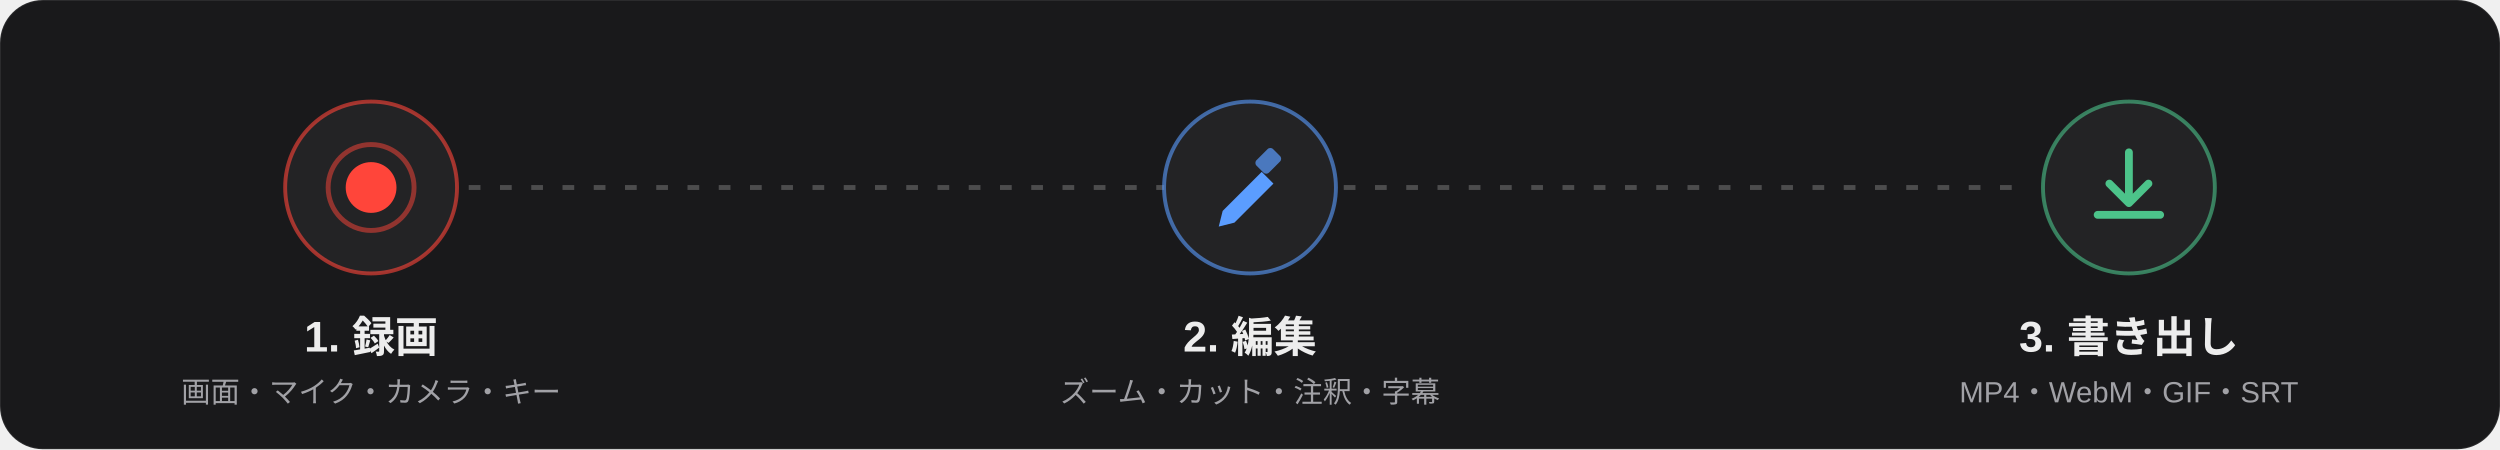
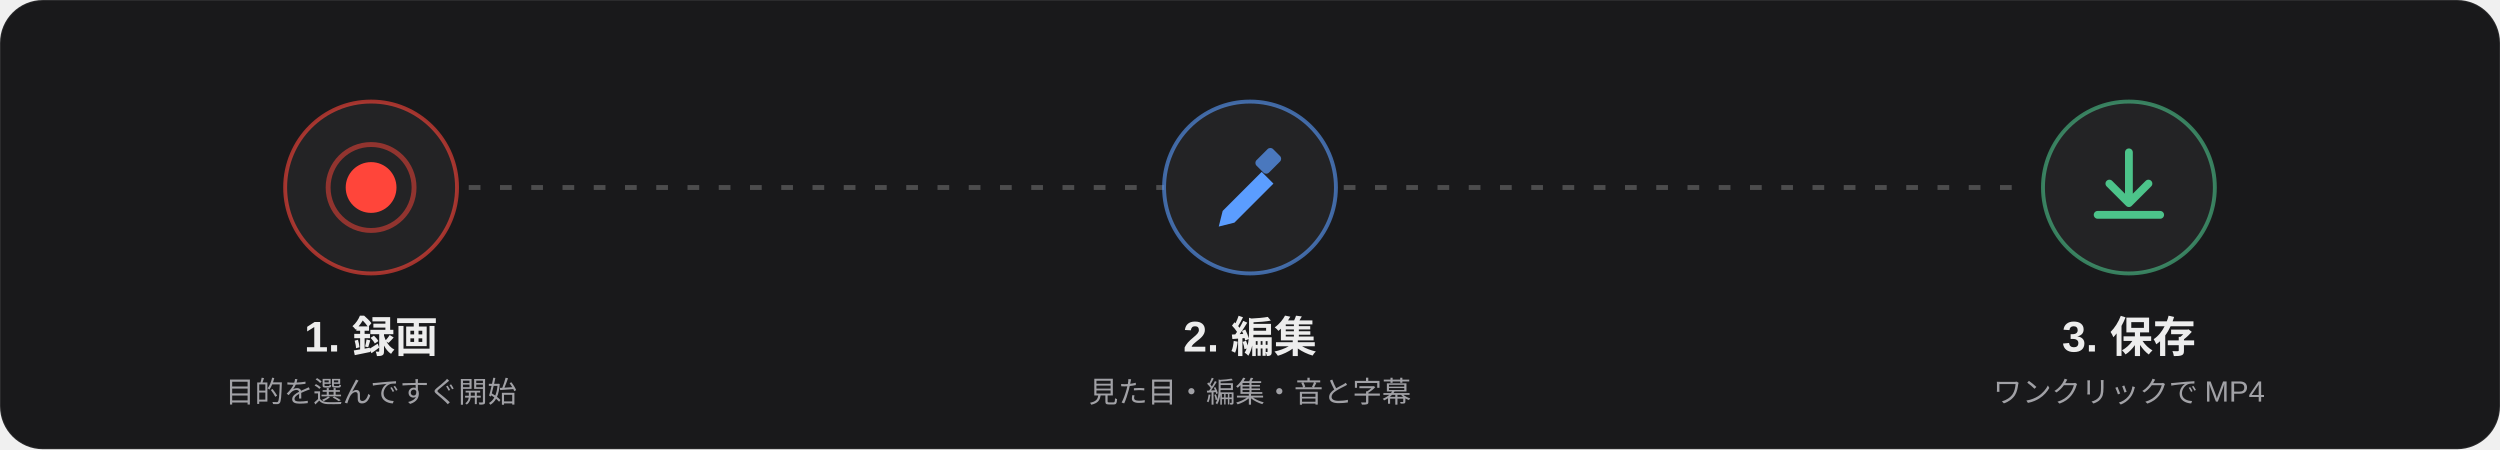
- <svg xmlns="http://www.w3.org/2000/svg" width="1280" height="230" viewBox="0 0 1280 230" role="img" aria-label="録画 → 編集 → 書き出し">
+ <svg xmlns="http://www.w3.org/2000/svg" width="1280" height="230" viewBox="0 0 1280 230" role="img" aria-label="録画 → 編集 → 保存">
  <style>
text{font-family:'Segoe UI Variable Display','Segoe UI',-apple-system,BlinkMacSystemFont,'Helvetica Neue',Arial,'Malgun Gothic','Apple SD Gothic Neo','Noto Sans CJK KR','Hiragino Sans','Microsoft YaHei',sans-serif}
.mono{font-family:'Cascadia Mono',Consolas,'SF Mono',Menlo,monospace}
*{transform-box:view-box}

.dash{stroke-dasharray:6 10;animation:dash 1.2s linear infinite}
@keyframes dash{to{stroke-dashoffset:-32}}
.dot{animation:dot 3.6s cubic-bezier(0.22,1,0.36,1) infinite}
@keyframes dot{0%{transform:translateX(0);opacity:0}8%{opacity:1}45%{transform:translateX(450px);opacity:1}50%{transform:translateX(450px);opacity:1}92%{transform:translateX(900px);opacity:1}100%{transform:translateX(900px);opacity:0}}
.node{animation:node 3.6s infinite}
.n1{animation-delay:1.6s}.n2{animation-delay:3.3s}
@keyframes node{0%,100%{transform:scale(1)}6%{transform:scale(1.08)}14%{transform:scale(1)}}
.halo{animation:halo 3.6s ease-out infinite;opacity:0}
.h1{animation-delay:1.6s}.h2{animation-delay:3.3s}
@keyframes halo{0%{opacity:0.6;transform:scale(0.9)}25%,100%{opacity:0;transform:scale(1.5)}}
@media (prefers-reduced-motion: reduce){*{animation:none!important}}
</style>
  <rect width="1280" height="230" rx="22" fill="#19191b" stroke="rgba(255,255,255,0.08)" />
  <line class="dash" x1="240" y1="96" x2="1040" y2="96" stroke="rgba(255,255,255,0.22)" stroke-width="2.5" />
  <circle class="dot" cx="190" cy="96" r="6" fill="#fff" />
  <g>
    <circle class="halo h0" style="transform-origin:190px 96px" cx="190" cy="96" r="44" fill="none" stroke="#ff453a" stroke-width="2" />
    <g class="node n0" style="transform-origin:190px 96px">
      <circle cx="190" cy="96" r="44" fill="#232325" stroke="#ff453a" stroke-opacity="0.6" stroke-width="2" />
      <g transform="translate(190,96)">
        <circle r="13" fill="#ff453a" />
        <circle r="22" fill="none" stroke="#ff453a" stroke-width="2.5" opacity="0.5" />
      </g>
    </g>
    <text x="190" y="180" text-anchor="middle" font-size="22" font-weight="700" fill="#ededed">1. 録画</text>
-     <text x="190" y="206" text-anchor="middle" font-size="15" fill="#a1a1a6">画面・マイク・カメラ・キー</text>
+     <text x="190" y="206" text-anchor="middle" font-size="15" fill="#a1a1a6">目的を選んですぐ開始</text>
  </g>
  <g>
    <circle class="halo h1" style="transform-origin:640px 96px" cx="640" cy="96" r="44" fill="none" stroke="#5b9dff" stroke-width="2" />
    <g class="node n1" style="transform-origin:640px 96px">
      <circle cx="640" cy="96" r="44" fill="#232325" stroke="#5b9dff" stroke-opacity="0.6" stroke-width="2" />
      <g transform="translate(640,96)">
        <path d="M-14 12 L6 -8 L12 -2 L-8 18 L-16 20 Z" fill="#5b9dff" />
        <rect x="5" y="-20" width="9" height="12" rx="2" transform="rotate(45 9 -14)" fill="#5b9dff" opacity="0.7" />
      </g>
    </g>
    <text x="640" y="180" text-anchor="middle" font-size="22" font-weight="700" fill="#ededed">2. 編集</text>
-     <text x="640" y="206" text-anchor="middle" font-size="15" fill="#a1a1a6">ズーム・カット・注釈・字幕</text>
+     <text x="640" y="206" text-anchor="middle" font-size="15" fill="#a1a1a6">見た目・編集・音と字幕</text>
  </g>
  <g>
    <circle class="halo h2" style="transform-origin:1090px 96px" cx="1090" cy="96" r="44" fill="none" stroke="#4cc38a" stroke-width="2" />
    <g class="node n2" style="transform-origin:1090px 96px">
      <circle cx="1090" cy="96" r="44" fill="#232325" stroke="#4cc38a" stroke-opacity="0.6" stroke-width="2" />
      <g transform="translate(1090,96)">
        <path d="M0 -18 L0 8 M-10 -2 L0 8 L10 -2" fill="none" stroke="#4cc38a" stroke-width="4" stroke-linecap="round" stroke-linejoin="round" />
        <path d="M-16 14 L16 14" stroke="#4cc38a" stroke-width="4" stroke-linecap="round" />
      </g>
    </g>
-     <text x="1090" y="180" text-anchor="middle" font-size="22" font-weight="700" fill="#ededed">3. 書き出し</text>
-     <text x="1090" y="206" text-anchor="middle" font-size="15" fill="#a1a1a6">MP4・WebM・GIF・SRT</text>
+     <text x="1090" y="180" text-anchor="middle" font-size="22" font-weight="700" fill="#ededed">3. 保存</text>
+     <text x="1090" y="206" text-anchor="middle" font-size="15" fill="#a1a1a6">ワンクリックで MP4</text>
  </g>
</svg>
